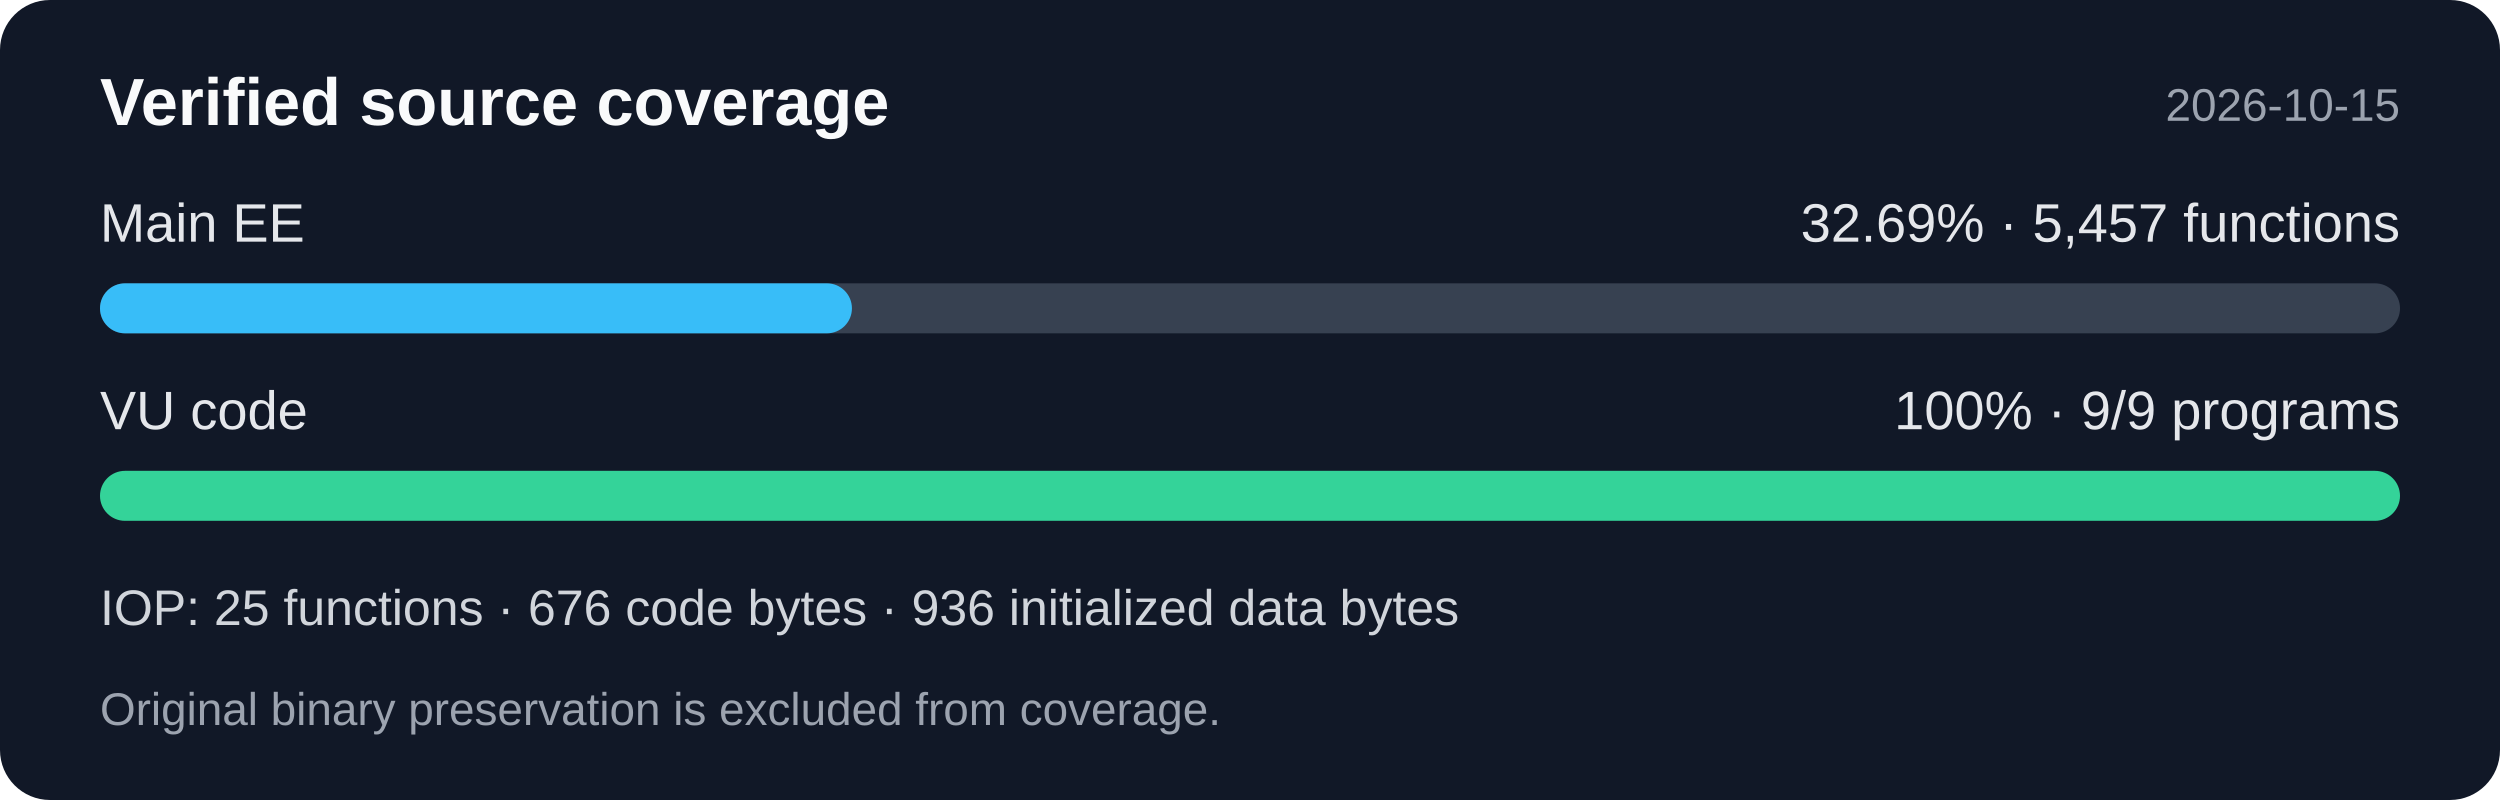
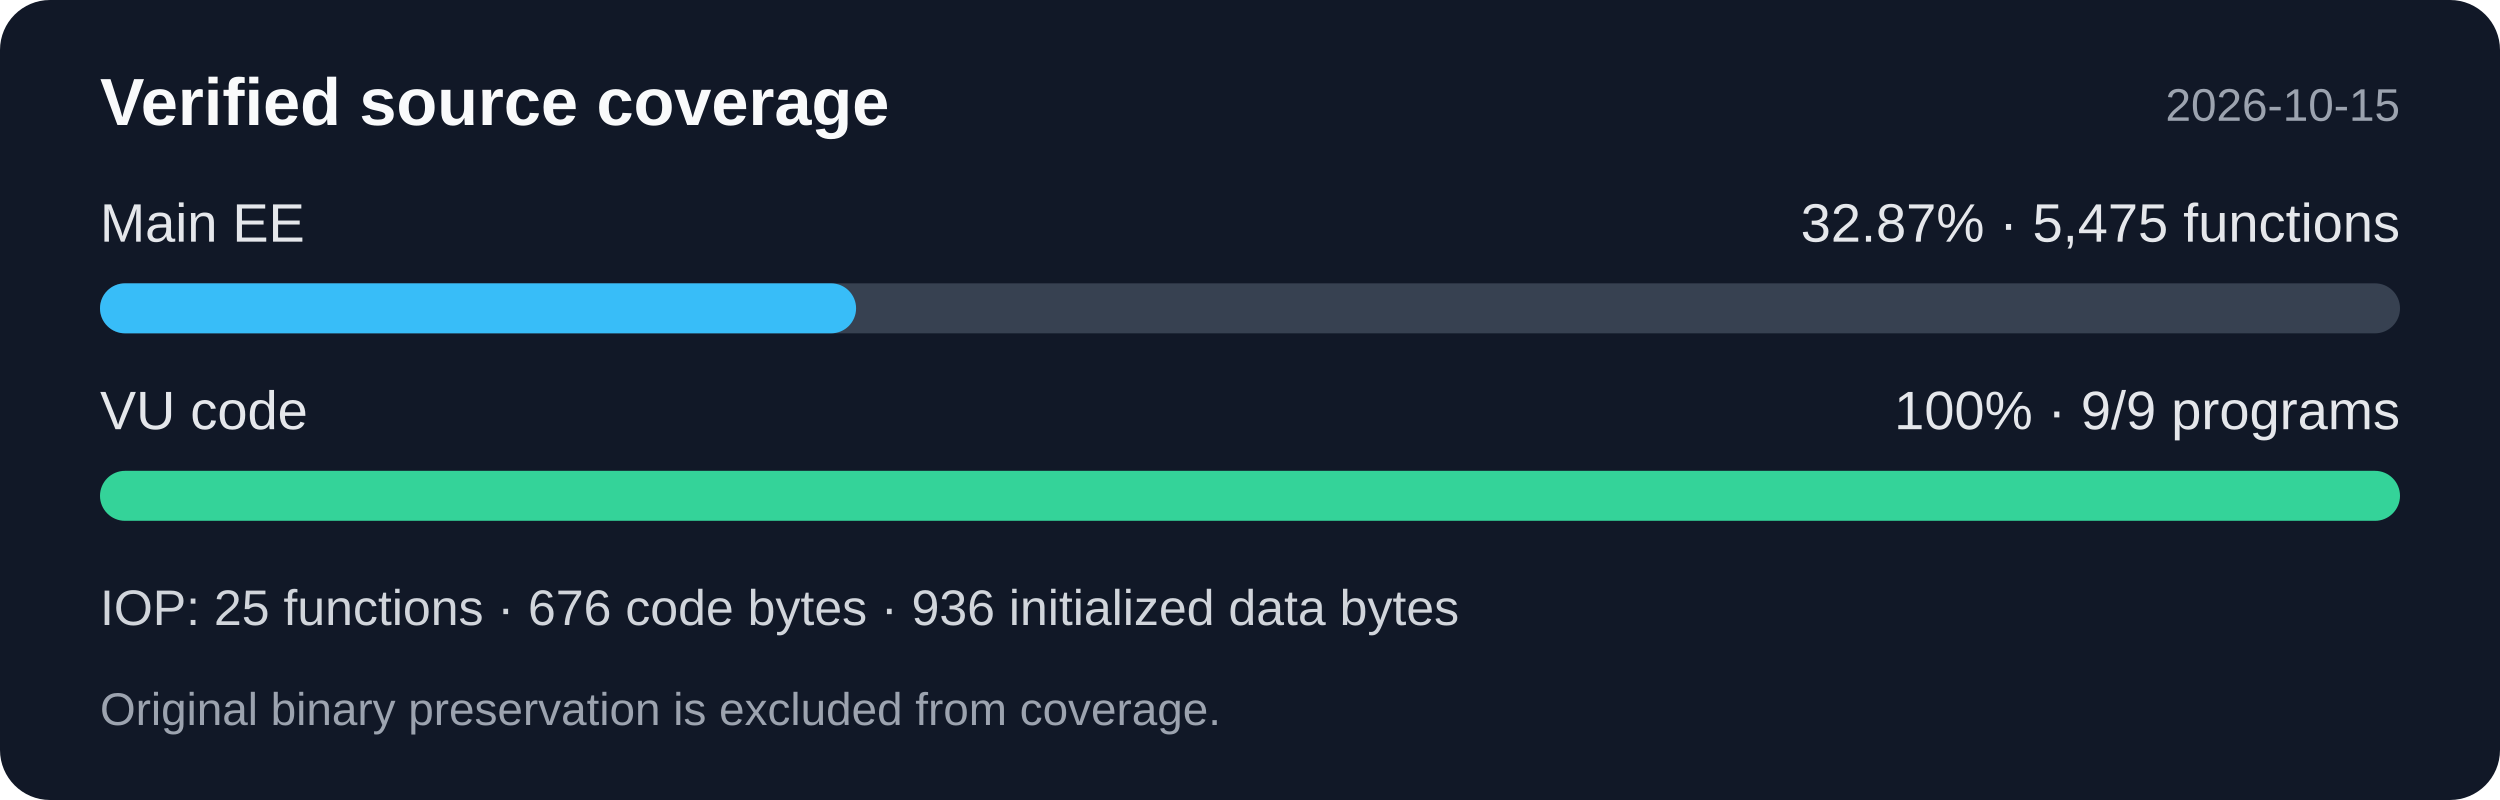
<svg xmlns="http://www.w3.org/2000/svg" width="600" height="192" viewBox="0 0 600 192" role="img" aria-labelledby="title desc">
  <rect width="600" height="192" rx="12" fill="#111827" />
  <g font-family="Segoe UI,Arial,sans-serif">
    <text x="24" y="30" fill="#f9fafb" font-size="16" font-weight="600">Verified source coverage</text>
    <text x="576" y="29" fill="#9ca3af" font-size="11" text-anchor="end">2026-10-15</text>
    <text x="24" y="58" fill="#e5e7eb" font-size="13">Main EE</text>
-     <text x="576" y="58" fill="#e5e7eb" font-size="13" text-anchor="end">32.69% · 5,457 functions</text>
+     <text x="576" y="58" fill="#e5e7eb" font-size="13" text-anchor="end">32.87% · 5,475 functions</text>
    <rect x="24" y="68" width="552" height="12" rx="6" fill="#374151" />
-     <rect x="24" y="68" width="180.463" height="12" rx="6" fill="#38bdf8" />
+     <rect x="24" y="68" width="181.461" height="12" rx="6" fill="#38bdf8" />
    <text x="24" y="103" fill="#e5e7eb" font-size="13">VU code</text>
    <text x="576" y="103" fill="#e5e7eb" font-size="13" text-anchor="end">100% · 9/9 programs</text>
    <rect x="24" y="113" width="552" height="12" rx="6" fill="#34d399" />
    <text x="24" y="150" fill="#d1d5db" font-size="12">IOP: 25 functions · 676 code bytes · 936 initialized data bytes</text>
    <text x="24" y="174" fill="#9ca3af" font-size="11">Original binary preservation is excluded from coverage.</text>
  </g>
</svg>
